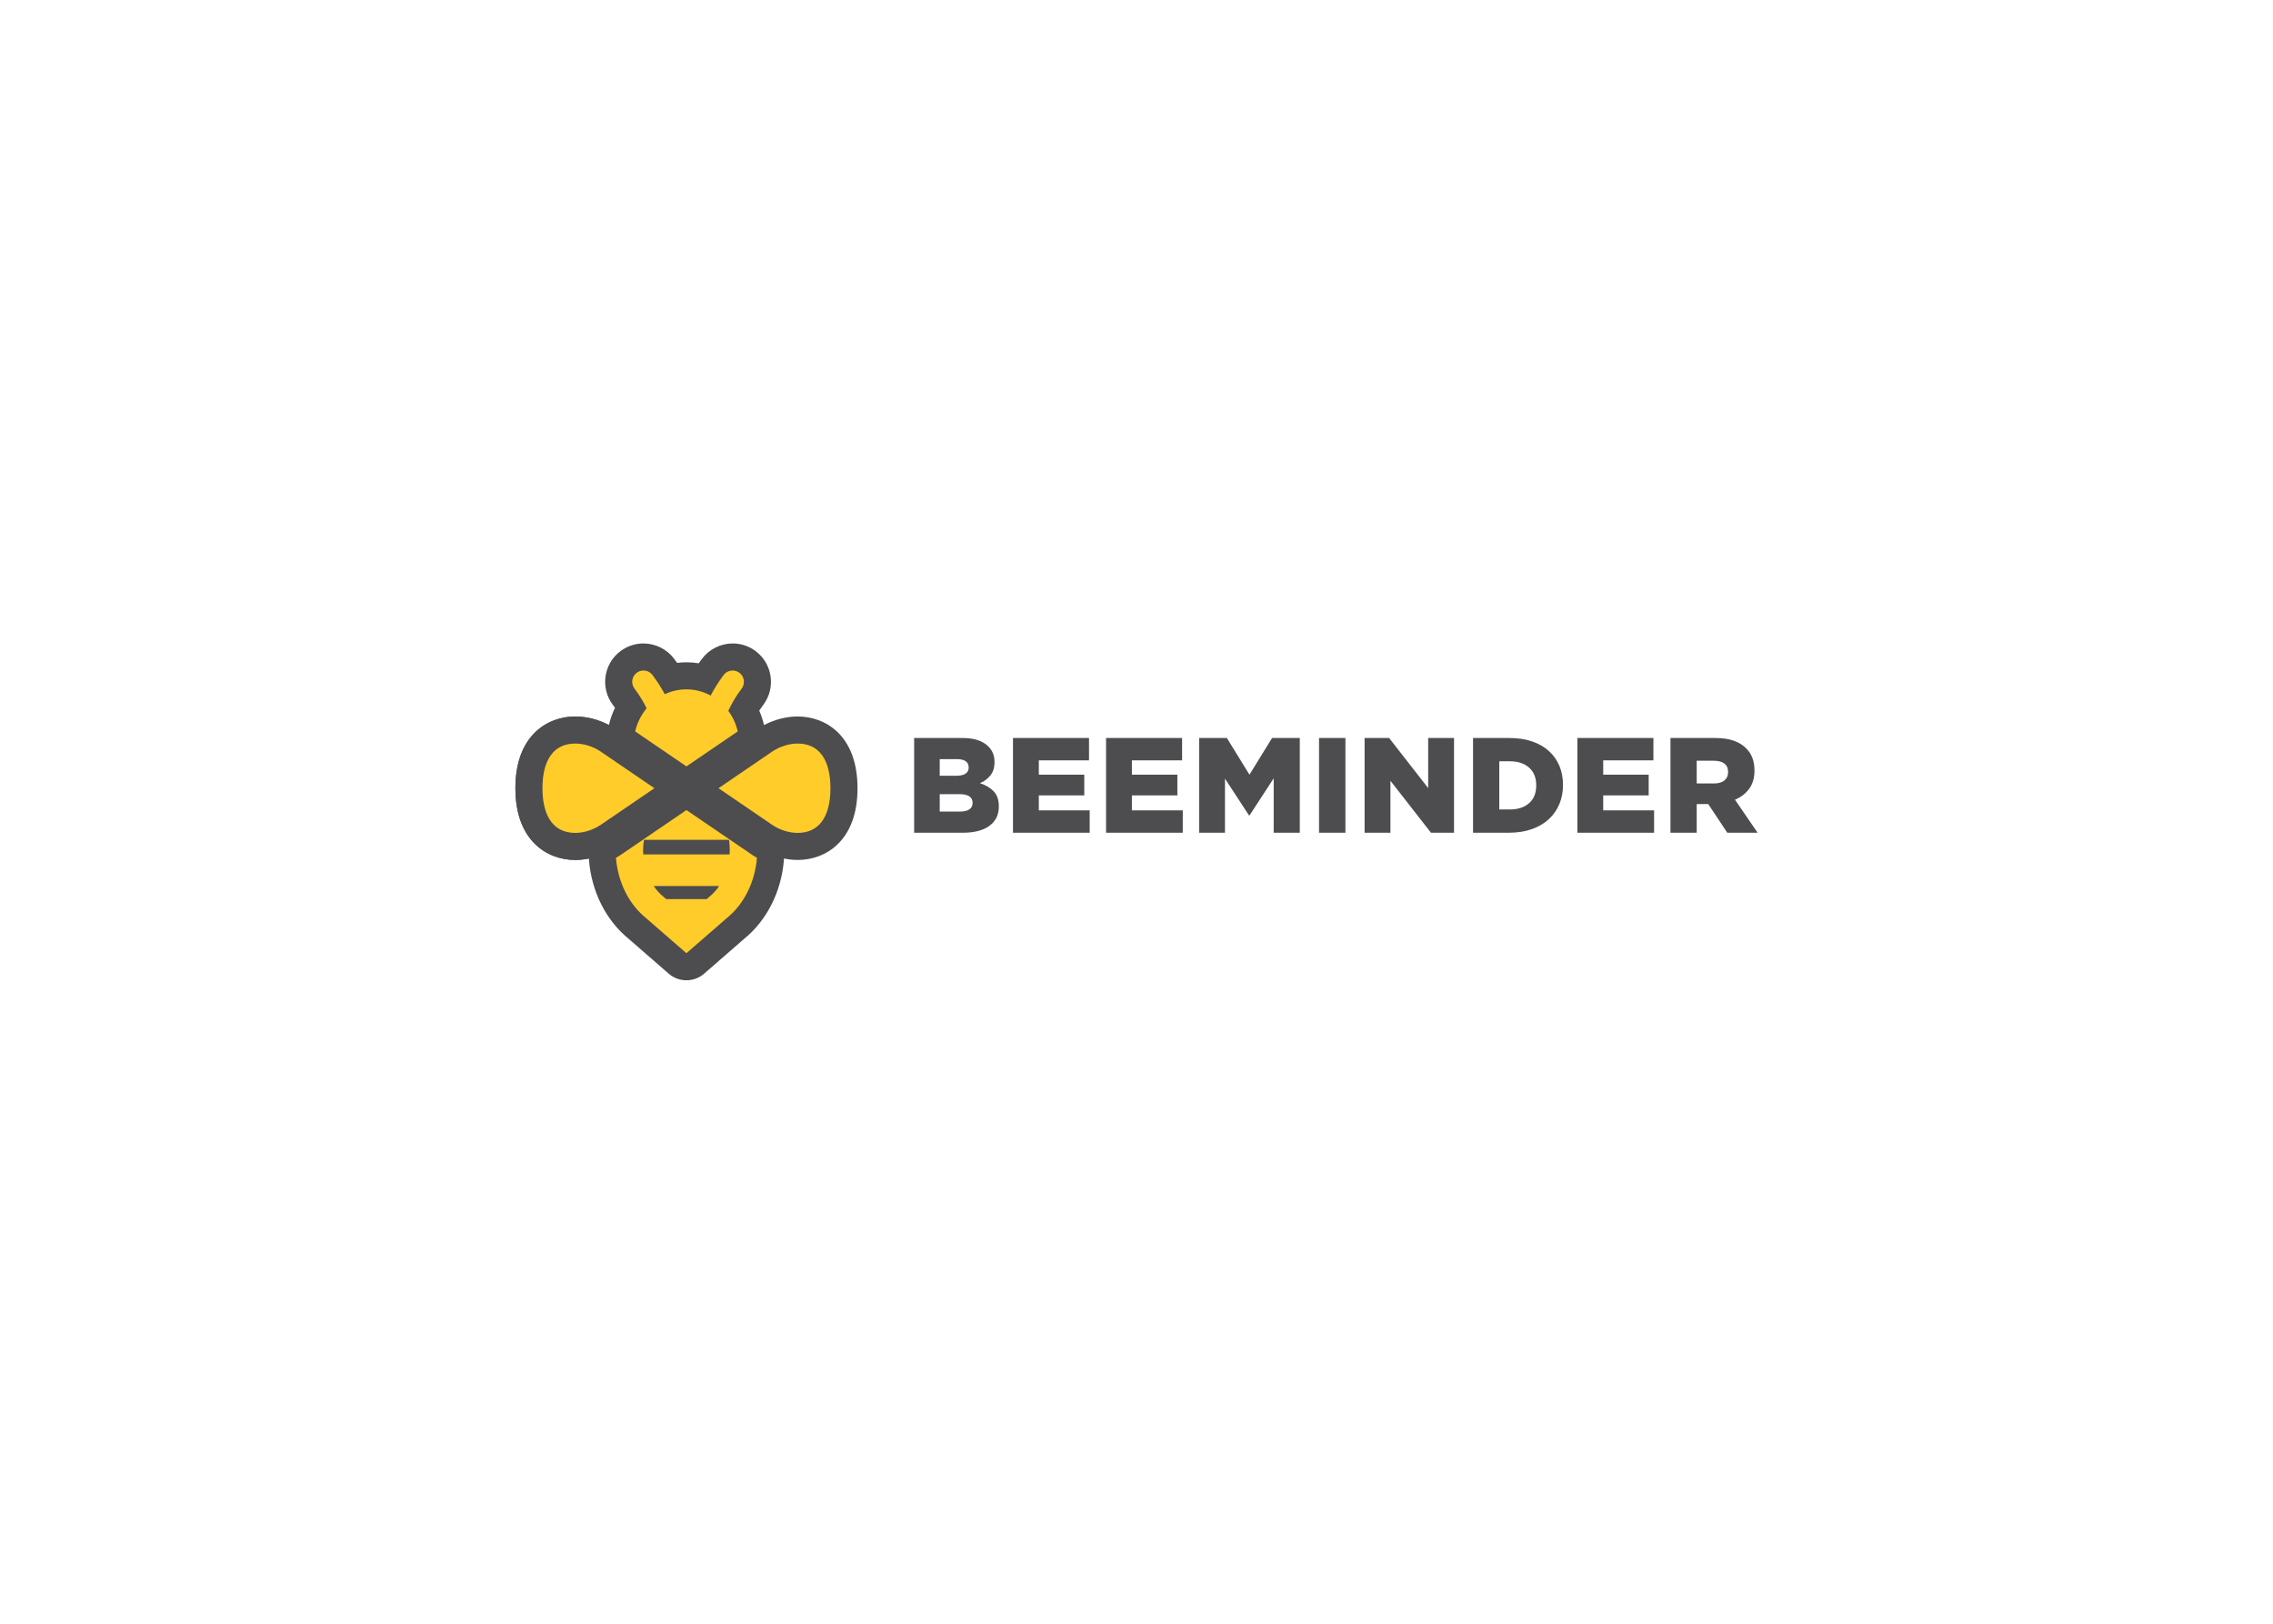
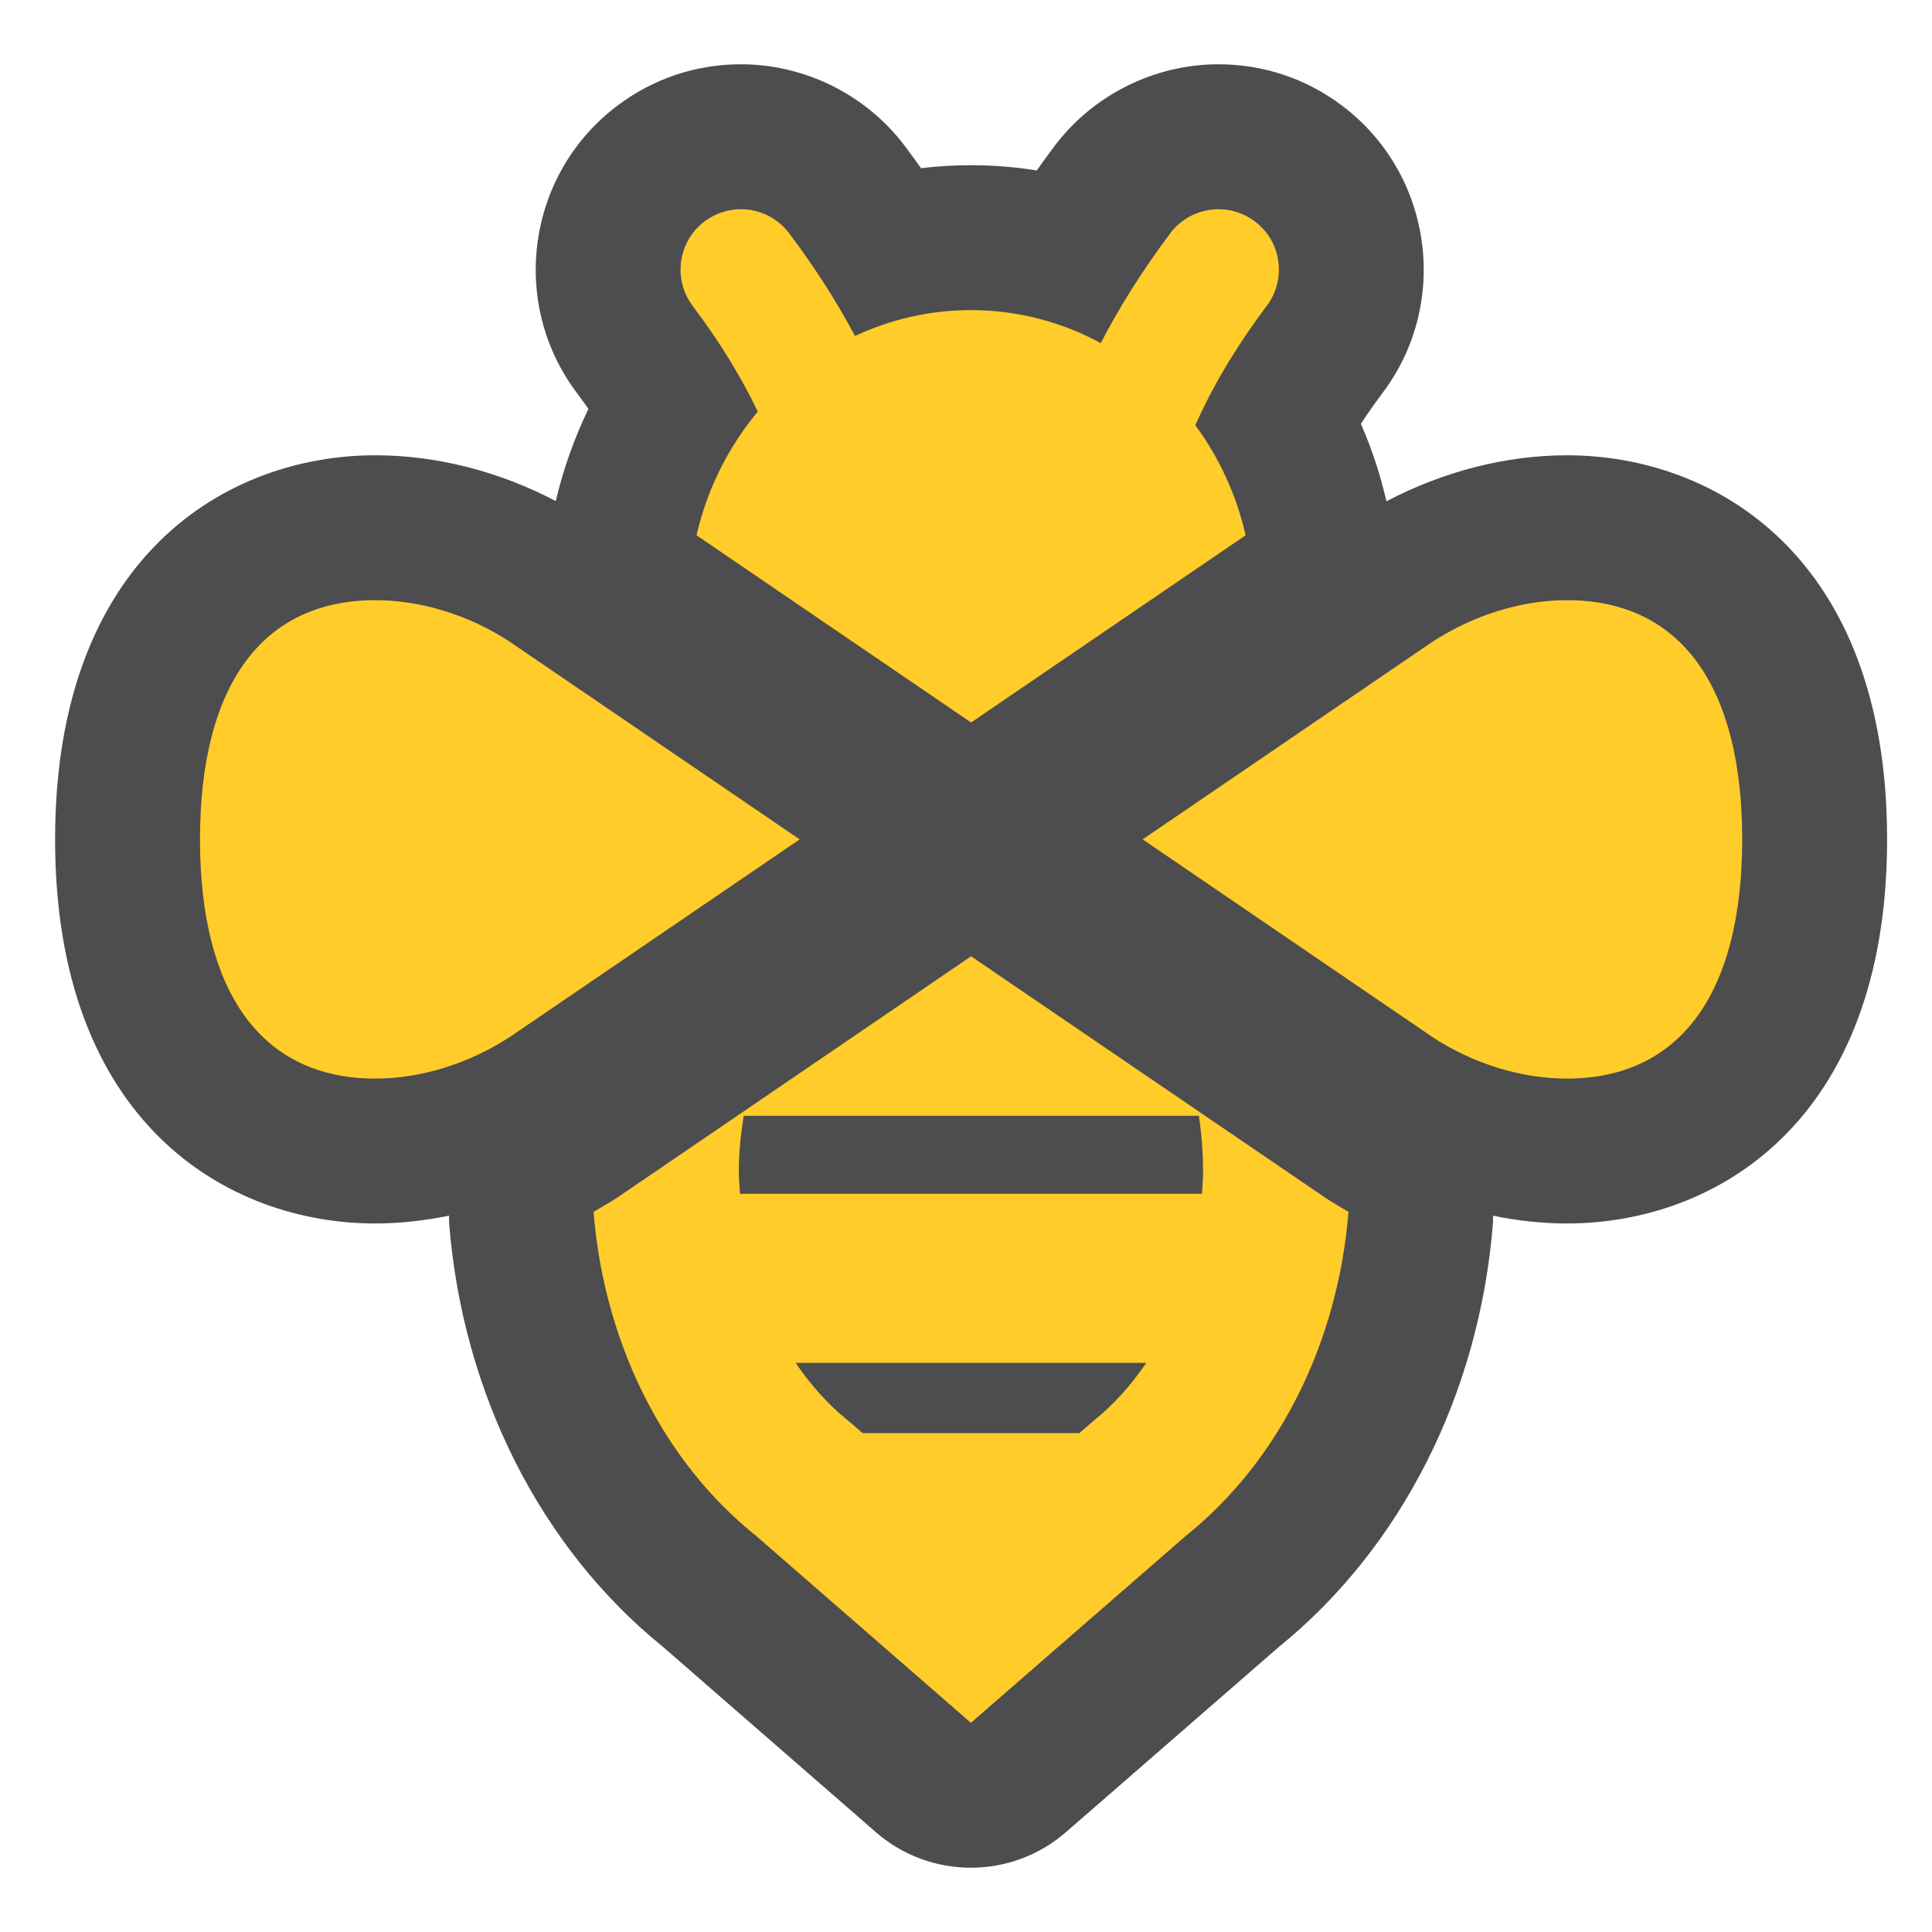
- <svg xmlns="http://www.w3.org/2000/svg" id="svg2" version="1.1" width="630" height="450" xml:space="preserve">
-   <defs id="defs6">
-     <clipPath clipPathUnits="userSpaceOnUse" id="clipPath16">
-       <path d="m 0,0 503.998,0 0,360 L 0,360 0,0 z" id="path18" />
-     </clipPath>
-   </defs>
-   <g id="g10" transform="matrix(1.25,0,0,-1.25,0,450)">
-     <g id="g12">
-       <g id="g14" clip-path="url(#clipPath16)">
-         <g id="g20" transform="translate(380.0566,186.2959)">
-           <path d="M 0,0 C 1,0 1.77,0.227 2.311,0.676 2.85,1.125 3.119,1.73 3.119,2.49 l 0,0.061 c 0,0.842 -0.279,1.465 -0.84,1.875 -0.558,0.41 -1.33,0.615 -2.308,0.615 l -3.811,0 L -3.84,0 0,0 z m -9.66,10.08 9.93,0 c 1.621,0 2.99,-0.199 4.111,-0.6 C 5.5,9.08 6.41,8.521 7.109,7.801 8.35,6.602 8.971,4.971 8.971,2.91 l 0,-0.058 C 8.971,1.23 8.58,-0.109 7.801,-1.17 7.02,-2.229 5.971,-3.039 4.65,-3.599 l 5.01,-7.32 -6.721,0 -4.228,6.361 -0.061,0 -2.49,0 0,-6.361 -5.82,0 0,20.999 z m -20.639,0 16.86,0 0,-4.949 -11.131,0 0,-3.18 10.08,0 0,-4.589 -10.08,0 0,-3.33 11.281,0 0,-4.951 -17.01,0 0,20.999 z M -45.236,-5.759 c 1.746,0 3.15,0.461 4.215,1.381 1.064,0.92 1.595,2.23 1.595,3.929 l 0,0.06 c 0,1.68 -0.531,2.985 -1.595,3.914 -1.065,0.93 -2.469,1.395 -4.215,1.395 l -2.379,0 0,-10.679 2.379,0 z m -8.2,15.839 8.1,0 c 1.881,0 3.555,-0.254 5.025,-0.766 1.471,-0.507 2.711,-1.224 3.721,-2.144 1.01,-0.92 1.779,-2.016 2.309,-3.283 0.531,-1.272 0.795,-2.666 0.795,-4.186 l 0,-0.06 c 0,-1.52 -0.27,-2.926 -0.809,-4.215 -0.541,-1.288 -1.32,-2.405 -2.34,-3.345 -1.021,-0.939 -2.275,-1.676 -3.765,-2.205 -1.491,-0.529 -3.176,-0.795 -5.055,-0.795 l -7.981,0 0,20.999 z m -24.044,0 5.441,0 8.658,-11.1 0,11.1 5.731,0 0,-20.999 -5.112,0 -8.988,11.521 0,-11.521 -5.73,0 0,20.999 z m -10.1,0 5.85,0 0,-20.999 -5.85,0 0,20.999 z m -26.586,0 6.148,0 5.01,-8.129 5.012,8.129 6.148,0 0,-20.999 -5.789,0 0,12.06 -5.355,-8.22 -0.119,0 -5.328,8.159 0,-11.999 -5.727,0 0,20.999 z m -20.64,0 16.859,0 0,-4.949 -11.129,0 0,-3.18 10.08,0 0,-4.589 -10.08,0 0,-3.33 11.279,0 0,-4.951 -17.009,0 0,20.999 z m -20.639,0 16.86,0 0,-4.949 -11.131,0 0,-3.18 10.08,0 0,-4.589 -10.08,0 0,-3.33 11.281,0 0,-4.951 -17.01,0 0,20.999 z m -11.744,-16.317 c 0.898,0 1.588,0.164 2.068,0.494 0.481,0.33 0.723,0.804 0.723,1.425 l 0,0.058 c 0,0.58 -0.232,1.04 -0.693,1.382 -0.459,0.339 -1.178,0.509 -2.16,0.509 l -4.438,0 0,-3.868 4.5,0 z m -0.842,7.948 c 0.901,0 1.586,0.15 2.055,0.449 0.471,0.301 0.707,0.76 0.707,1.381 l 0,0.061 c 0,0.58 -0.223,1.023 -0.662,1.334 -0.44,0.31 -1.1,0.464 -1.981,0.464 l -3.777,0 0,-3.689 3.658,0 z m -9.328,8.369 10.752,0 c 1.316,0 2.443,-0.16 3.383,-0.478 0.937,-0.323 1.717,-0.791 2.336,-1.413 0.418,-0.418 0.748,-0.91 0.99,-1.468 0.236,-0.561 0.357,-1.2 0.357,-1.92 l 0,-0.061 c 0,-1.219 -0.304,-2.205 -0.91,-2.955 -0.607,-0.75 -1.379,-1.324 -2.312,-1.722 1.285,-0.422 2.301,-1.028 3.055,-1.817 0.751,-0.791 1.126,-1.894 1.126,-3.313 l 0,-0.061 c 0,-1.82 -0.691,-3.24 -2.084,-4.26 -1.39,-1.021 -3.345,-1.531 -5.865,-1.531 l -10.828,0 0,20.999 z" style="fill:#4d4c4e;fill-opacity:1;fill-rule:nonzero;stroke:none" id="path22" />
-         </g>
-         <g id="g24" transform="translate(176.8813,172.3379)">
-           <path d="m 0,0 c -2.471,0 -5.02,0.779 -7.18,2.191 l -12.08,8.236 c -0.82,0.559 -1.308,1.486 -1.308,2.478 0,0.992 0.488,1.92 1.308,2.479 l 11.969,8.16 C -5.045,25.017 -2.473,25.81 0,25.81 6.424,25.81 10.258,20.985 10.258,12.905 10.258,4.824 6.424,0 0,0" style="fill:#ffcc2a;fill-opacity:1;fill-rule:nonzero;stroke:none" id="path26" />
-         </g>
-         <g id="g28" transform="translate(127.541,172.3379)">
-           <path d="m 0,0 c -6.424,0 -10.26,4.824 -10.26,12.905 0,8.08 3.835,12.905 10.258,12.905 2.47,0 5.021,-0.778 7.182,-2.19 l 12.078,-8.236 c 0.821,-0.559 1.311,-1.487 1.311,-2.479 0,-0.992 -0.49,-1.919 -1.309,-2.478 L 7.292,2.266 C 5.042,0.793 2.47,0 0,0" style="fill:#ffcc2a;fill-opacity:1;fill-rule:nonzero;stroke:none" id="path30" />
-         </g>
-         <g id="g32" transform="translate(127.5391,201.1475)">
-           <path d="m 0,0 c -6.116,0 -13.258,-4.166 -13.258,-15.904 0,-11.74 7.142,-15.906 13.258,-15.906 3.048,0 6.204,0.967 8.888,2.723 0.032,0.022 0.064,0.043 0.096,0.065 l 11.968,8.162 c 1.638,1.116 2.619,2.972 2.619,4.956 0,1.984 -0.981,3.84 -2.619,4.957 L 8.921,-2.744 C 8.889,-2.723 8.855,-2.701 8.823,-2.678 6.179,-0.951 3.046,0 0,0 m 0,-6 c 1.895,0 3.885,-0.619 5.541,-1.701 l 12.03,-8.203 -11.967,-8.161 C 3.885,-25.19 1.896,-25.81 0.002,-25.81 l -0.002,0 c -4.68,0 -7.258,3.52 -7.258,9.906 C -7.258,-9.518 -4.68,-6 0,-6" style="fill:#4d4c4e;fill-opacity:1;fill-rule:nonzero;stroke:none" id="path34" />
-         </g>
-         <g id="g36" transform="translate(127.541,172.3379)">
-           <path d="m 0,0 c -6.424,0 -10.26,4.824 -10.26,12.905 0,8.08 3.835,12.905 10.258,12.905 2.47,0 5.021,-0.778 7.182,-2.19 l 12.078,-8.236 c 0.821,-0.559 1.311,-1.487 1.311,-2.479 0,-0.992 -0.49,-1.919 -1.309,-2.478 L 7.292,2.266 C 5.042,0.793 2.47,0 0,0" style="fill:#ffcc2a;fill-opacity:1;fill-rule:nonzero;stroke:none" id="path38" />
-         </g>
-         <g id="g40" transform="translate(152.2095,187.083)">
-           <path d="m 0,0 c -0.59,0 -1.18,0.174 -1.689,0.521 l -11.369,7.752 c -1.02,0.696 -1.509,1.944 -1.234,3.149 0.379,1.654 1.039,3.246 1.937,4.685 -0.457,0.776 -0.981,1.559 -1.57,2.34 -0.884,1.174 -1.257,2.623 -1.051,4.078 0.206,1.455 0.967,2.743 2.142,3.623 0.958,0.724 2.1,1.106 3.301,1.106 1.723,0 3.365,-0.82 4.398,-2.195 0.598,-0.793 1.156,-1.598 1.67,-2.407 1.127,0.284 2.285,0.424 3.465,0.424 1.375,0 2.748,-0.203 4.07,-0.597 0.543,0.867 1.133,1.722 1.78,2.582 1.033,1.373 2.677,2.193 4.396,2.193 1.201,0 2.342,-0.38 3.303,-1.104 1.178,-0.884 1.937,-2.171 2.142,-3.627 0.205,-1.455 -0.168,-2.902 -1.05,-4.076 -0.743,-0.988 -1.385,-1.972 -1.914,-2.947 0.714,-1.271 1.24,-2.639 1.568,-4.082 0.273,-1.201 -0.217,-2.449 -1.234,-3.145 L 1.691,0.521 C 1.182,0.174 0.59,0 0,0" style="fill:#ffcc2a;fill-opacity:1;fill-rule:nonzero;stroke:none" id="path42" />
-         </g>
-         <g id="g44" transform="translate(152.1997,145.6621)">
-           <path d="m 0,0 c -0.703,0 -1.404,0.246 -1.971,0.738 l -8.855,7.709 c -4.453,3.59 -7.291,9.225 -7.786,15.475 -0.093,1.158 0.492,2.264 1.502,2.842 0.287,0.164 0.574,0.332 0.855,0.515 l 14.575,9.939 c 0.51,0.348 1.1,0.522 1.692,0.522 0.59,0 1.179,-0.174 1.689,-0.522 l 14.69,-10.013 c 0.213,-0.141 0.48,-0.295 0.746,-0.447 1.004,-0.58 1.584,-1.684 1.49,-2.838 C 18.131,17.678 15.291,12.043 10.836,8.449 L 1.969,0.736 C 1.404,0.246 0.703,0 0,0" style="fill:#ffcc2a;fill-opacity:1;fill-rule:nonzero;stroke:none" id="path46" />
-         </g>
-         <g id="g48" transform="translate(176.8813,175.3379)">
-           <path d="m 0,0 c -1.895,0 -3.885,0.619 -5.539,1.701 l -12.029,8.204 11.966,8.16 C -3.885,19.19 -1.895,19.81 0,19.81 4.682,19.81 7.258,16.292 7.258,9.905 7.258,3.52 4.682,0 0,0 m -15.77,-18.926 -8.253,-7.179 -0.659,-0.571 -0.654,0.571 -8.247,7.177 c -3.865,3.094 -6.292,8.02 -6.721,13.41 0.341,0.196 0.679,0.395 1.009,0.61 l 4.942,3.369 9.681,6.603 9.688,-6.603 5.004,-3.41 c 0.302,-0.201 0.621,-0.385 0.935,-0.569 -0.43,-5.39 -2.863,-10.312 -6.725,-13.408 M -49.343,0 c -4.678,0 -7.258,3.52 -7.258,9.905 0,6.387 2.58,9.905 7.258,9.905 1.895,0 3.885,-0.62 5.541,-1.702 L -31.77,9.905 -43.739,1.744 C -45.458,0.619 -47.446,0 -49.34,0 l -0.003,0 z m 13.638,35.497 c 0.452,0.338 0.979,0.502 1.5,0.502 0.76,0 1.51,-0.344 2,-0.998 1.139,-1.51 2.025,-2.932 2.726,-4.252 1.467,0.689 3.094,1.072 4.807,1.072 1.942,0 3.764,-0.498 5.371,-1.365 0.725,1.402 1.655,2.92 2.875,4.545 0.492,0.654 1.242,0.998 2,0.998 0.524,0 1.051,-0.164 1.502,-0.502 1.106,-0.83 1.324,-2.396 0.494,-3.502 -1.392,-1.851 -2.326,-3.516 -2.957,-4.941 0.979,-1.328 1.701,-2.875 2.084,-4.557 l -11.369,-7.752 -11.369,7.752 c 0.442,1.926 1.329,3.672 2.536,5.121 -0.62,1.295 -1.479,2.764 -2.696,4.377 -0.829,1.106 -0.607,2.672 0.496,3.502 M 0,25.81 c -2.529,0 -5.129,-0.676 -7.473,-1.905 -0.256,1.11 -0.609,2.18 -1.058,3.207 0.275,0.422 0.576,0.85 0.898,1.28 2.817,3.742 2.061,9.084 -1.683,11.9 -1.489,1.118 -3.254,1.708 -5.11,1.708 -2.656,0 -5.197,-1.268 -6.795,-3.391 -0.25,-0.333 -0.494,-0.669 -0.732,-1.005 -0.899,0.145 -1.809,0.217 -2.719,0.217 -0.697,0 -1.389,-0.041 -2.072,-0.123 -0.217,0.305 -0.44,0.61 -0.666,0.911 -1.594,2.122 -4.135,3.391 -6.793,3.391 -1.859,0 -3.627,-0.592 -5.111,-1.711 -3.743,-2.815 -4.498,-8.155 -1.681,-11.899 0.165,-0.221 0.326,-0.44 0.478,-0.659 -0.588,-1.216 -1.044,-2.502 -1.352,-3.818 -2.329,1.225 -4.929,1.897 -7.474,1.897 -6.115,0 -13.258,-4.164 -13.258,-15.905 0,-11.739 7.143,-15.905 13.258,-15.905 1.014,0 2.039,0.117 3.055,0.324 0.003,-0.105 -0.004,-0.209 0.003,-0.316 0.559,-7.045 3.783,-13.43 8.85,-17.535 l 8.162,-7.104 0.65,-0.568 c 1.129,-0.985 2.535,-1.477 3.941,-1.477 1.405,0 2.807,0.49 3.936,1.471 l 0.656,0.57 8.172,7.11 c 5.068,4.109 8.293,10.492 8.855,17.531 0.008,0.107 0,0.211 0.002,0.316 C -2.045,-5.885 -1.018,-6 0,-6 6.117,-6 13.258,-1.834 13.258,9.905 13.258,21.646 6.117,25.81 0,25.81" style="fill:#4d4c4e;fill-opacity:1;fill-rule:nonzero;stroke:none" id="path50" />
-         </g>
-         <g id="g52" transform="translate(142.7939,173.7988)">
-           <path d="m 0,0 c -0.117,-0.742 -0.203,-1.5 -0.203,-2.285 0,-0.319 0.029,-0.631 0.051,-0.947 l 19.128,0 c 0.018,0.316 0.045,0.628 0.045,0.947 0,0.783 -0.064,1.545 -0.174,2.285 L 0,0 z" style="fill:#4d4c4e;fill-opacity:1;fill-rule:nonzero;stroke:none" id="path54" />
-         </g>
-         <g id="g56" transform="translate(147.147,161.1504)">
-           <path d="m 0,0 0.107,-0.09 0.465,-0.404 8.971,0 L 10.111,0 c 0.846,0.672 1.578,1.496 2.205,2.416 l -14.519,0 C -1.574,1.496 -0.846,0.67 0,0" style="fill:#4d4c4e;fill-opacity:1;fill-rule:nonzero;stroke:none" id="path58" />
-         </g>
-       </g>
-     </g>
+ <svg xmlns="http://www.w3.org/2000/svg" version="1.1" width="100" height="100" id="beeminder-logo">
+   <g transform="matrix(1.25,0,0,-1.25,-139.9981,274.9999)" id="g14">
+     <path d="m 176.881,172.338 c -2.471,0 -5.02,0.779 -7.18,2.191 l -12.08,8.236 c -0.82,0.559 -1.308,1.486 -1.308,2.478 0,0.992 0.488,1.92 1.308,2.479 l 11.969,8.16 c 2.246,1.473 4.818,2.266 7.291,2.266 6.424,0 10.258,-4.825 10.258,-12.905 0,-8.081 -3.834,-12.905 -10.258,-12.905" id="right-wing" style="fill:#ffcc2a;fill-opacity:1;fill-rule:nonzero;stroke:none" />
+     <path d="m 127.541,172.338 c -6.424,0 -10.26,4.824 -10.26,12.905 0,8.08 3.835,12.905 10.258,12.905 2.47,0 5.021,-0.778 7.182,-2.19 l 12.078,-8.236 c 0.821,-0.559 1.311,-1.487 1.311,-2.479 0,-0.992 -0.49,-1.919 -1.309,-2.478 l -11.968,-8.161 c -2.25,-1.473 -4.822,-2.266 -7.292,-2.266" id="left-wing" style="fill:#ffcc2a;fill-opacity:1;fill-rule:nonzero;stroke:none" />
+     <path d="m 152.209,187.083 c -0.59,0 -1.18,0.174 -1.689,0.521 l -11.369,7.752 c -1.02,0.696 -1.509,1.944 -1.234,3.149 0.379,1.654 1.039,3.246 1.937,4.685 -0.457,0.776 -0.981,1.559 -1.57,2.34 -0.884,1.174 -1.257,2.623 -1.051,4.078 0.206,1.455 0.967,2.743 2.142,3.623 0.958,0.724 2.1,1.106 3.301,1.106 1.723,0 3.365,-0.82 4.398,-2.195 0.598,-0.793 1.156,-1.598 1.67,-2.407 1.127,0.284 2.285,0.424 3.465,0.424 1.375,0 2.748,-0.203 4.07,-0.597 0.543,0.867 1.133,1.722 1.78,2.582 1.033,1.373 2.677,2.193 4.396,2.193 1.201,0 2.342,-0.38 3.303,-1.104 1.178,-0.884 1.937,-2.171 2.142,-3.627 0.205,-1.455 -0.168,-2.902 -1.05,-4.076 -0.743,-0.988 -1.385,-1.972 -1.914,-2.947 0.714,-1.271 1.24,-2.639 1.568,-4.082 0.273,-1.201 -0.217,-2.449 -1.234,-3.145 l -11.37,-7.752 c -0.509,-0.347 -1.101,-0.521 -1.691,-0.521" id="head" style="fill:#ffcc2a;fill-opacity:1;fill-rule:nonzero;stroke:none" />
+     <path d="m 152.2,145.662 c -0.703,0 -1.404,0.246 -1.971,0.738 l -8.855,7.709 c -4.453,3.59 -7.291,9.225 -7.786,15.475 -0.093,1.158 0.492,2.264 1.502,2.842 0.287,0.164 0.574,0.332 0.855,0.515 l 14.575,9.939 c 0.51,0.348 1.1,0.522 1.692,0.522 0.59,0 1.179,-0.174 1.689,-0.522 l 14.69,-10.013 c 0.213,-0.141 0.48,-0.295 0.746,-0.447 1.004,-0.58 1.584,-1.684 1.49,-2.838 -0.496,-6.242 -3.336,-11.877 -7.791,-15.471 l -8.867,-7.713 c -0.565,-0.49 -1.266,-0.736 -1.969,-0.736" id="abdomen" style="fill:#ffcc2a;fill-opacity:1;fill-rule:nonzero;stroke:none" />
+     <path d="m 176.881,175.338 c -1.895,0 -3.885,0.619 -5.539,1.701 l -12.029,8.204 11.966,8.16 c 1.717,1.125 3.707,1.745 5.602,1.745 4.682,0 7.258,-3.518 7.258,-9.905 0,-6.385 -2.576,-9.905 -7.258,-9.905 m -15.77,-18.926 -8.253,-7.179 -0.659,-0.571 -0.654,0.571 -8.247,7.177 c -3.865,3.094 -6.292,8.02 -6.721,13.41 0.341,0.196 0.679,0.395 1.009,0.61 l 4.942,3.369 9.681,6.603 9.688,-6.603 5.004,-3.41 c 0.302,-0.201 0.621,-0.385 0.935,-0.569 -0.43,-5.39 -2.863,-10.312 -6.725,-13.408 m -33.573,18.926 c -4.678,0 -7.258,3.52 -7.258,9.905 0,6.387 2.58,9.905 7.258,9.905 1.895,0 3.885,-0.62 5.541,-1.702 l 12.032,-8.203 -11.969,-8.161 c -1.719,-1.125 -3.707,-1.744 -5.601,-1.744 l -0.003,0 z m 13.638,35.497 c 0.452,0.338 0.979,0.502 1.5,0.502 0.76,0 1.51,-0.344 2,-0.998 1.139,-1.51 2.025,-2.932 2.726,-4.252 1.467,0.689 3.094,1.072 4.807,1.072 1.942,0 3.764,-0.498 5.371,-1.365 0.725,1.402 1.655,2.92 2.875,4.545 0.492,0.654 1.242,0.998 2,0.998 0.524,0 1.051,-0.164 1.502,-0.502 1.106,-0.83 1.324,-2.396 0.494,-3.502 -1.392,-1.851 -2.326,-3.516 -2.957,-4.941 0.979,-1.328 1.701,-2.875 2.084,-4.557 l -11.369,-7.752 -11.369,7.752 c 0.442,1.926 1.329,3.672 2.536,5.121 -0.62,1.295 -1.479,2.764 -2.696,4.377 -0.829,1.106 -0.607,2.672 0.496,3.502 m 35.705,-9.687 c -2.529,0 -5.129,-0.676 -7.473,-1.905 -0.256,1.11 -0.609,2.18 -1.058,3.207 0.275,0.422 0.576,0.85 0.898,1.28 2.817,3.742 2.061,9.084 -1.683,11.9 -1.489,1.118 -3.254,1.708 -5.11,1.708 -2.656,0 -5.197,-1.268 -6.795,-3.391 -0.25,-0.333 -0.494,-0.669 -0.732,-1.005 -0.899,0.145 -1.809,0.217 -2.719,0.217 -0.697,0 -1.389,-0.041 -2.072,-0.123 -0.217,0.305 -0.44,0.61 -0.666,0.911 -1.594,2.122 -4.135,3.391 -6.793,3.391 -1.859,0 -3.627,-0.592 -5.111,-1.711 -3.743,-2.815 -4.498,-8.155 -1.681,-11.899 0.165,-0.221 0.326,-0.44 0.478,-0.659 -0.588,-1.216 -1.044,-2.502 -1.352,-3.818 -2.329,1.225 -4.929,1.897 -7.474,1.897 -6.115,0 -13.258,-4.164 -13.258,-15.905 0,-11.739 7.143,-15.905 13.258,-15.905 1.014,0 2.039,0.117 3.055,0.324 0.003,-0.105 -0.004,-0.209 0.003,-0.316 0.559,-7.045 3.783,-13.43 8.85,-17.535 l 8.162,-7.104 0.65,-0.568 c 1.129,-0.985 2.535,-1.477 3.941,-1.477 1.405,0 2.807,0.49 3.936,1.471 l 0.656,0.57 8.172,7.11 c 5.068,4.109 8.293,10.492 8.855,17.531 0.008,0.107 0,0.211 0.002,0.316 1.016,-0.207 2.043,-0.322 3.061,-0.322 6.117,0 13.258,4.166 13.258,15.905 0,11.741 -7.141,15.905 -13.258,15.905" id="contour" style="fill:#4d4c4e;fill-opacity:1;fill-rule:nonzero;stroke:none" />
+     <path d="m 142.794,173.799 c -0.117,-0.742 -0.203,-1.5 -0.203,-2.285 0,-0.319 0.029,-0.631 0.051,-0.947 l 19.128,0 c 0.018,0.316 0.045,0.628 0.045,0.947 0,0.783 -0.064,1.545 -0.174,2.285 l -18.847,0 z" id="top-stripe" style="fill:#4d4c4e;fill-opacity:1;fill-rule:nonzero;stroke:none" />
+     <path d="m 147.147,161.15 0.107,-0.09 0.465,-0.404 8.971,0 0.568,0.494 c 0.846,0.672 1.578,1.496 2.205,2.416 l -14.519,0 c 0.629,-0.92 1.357,-1.746 2.203,-2.416" id="bottom-stripe" style="fill:#4d4c4e;fill-opacity:1;fill-rule:nonzero;stroke:none" />
  </g>
</svg>
